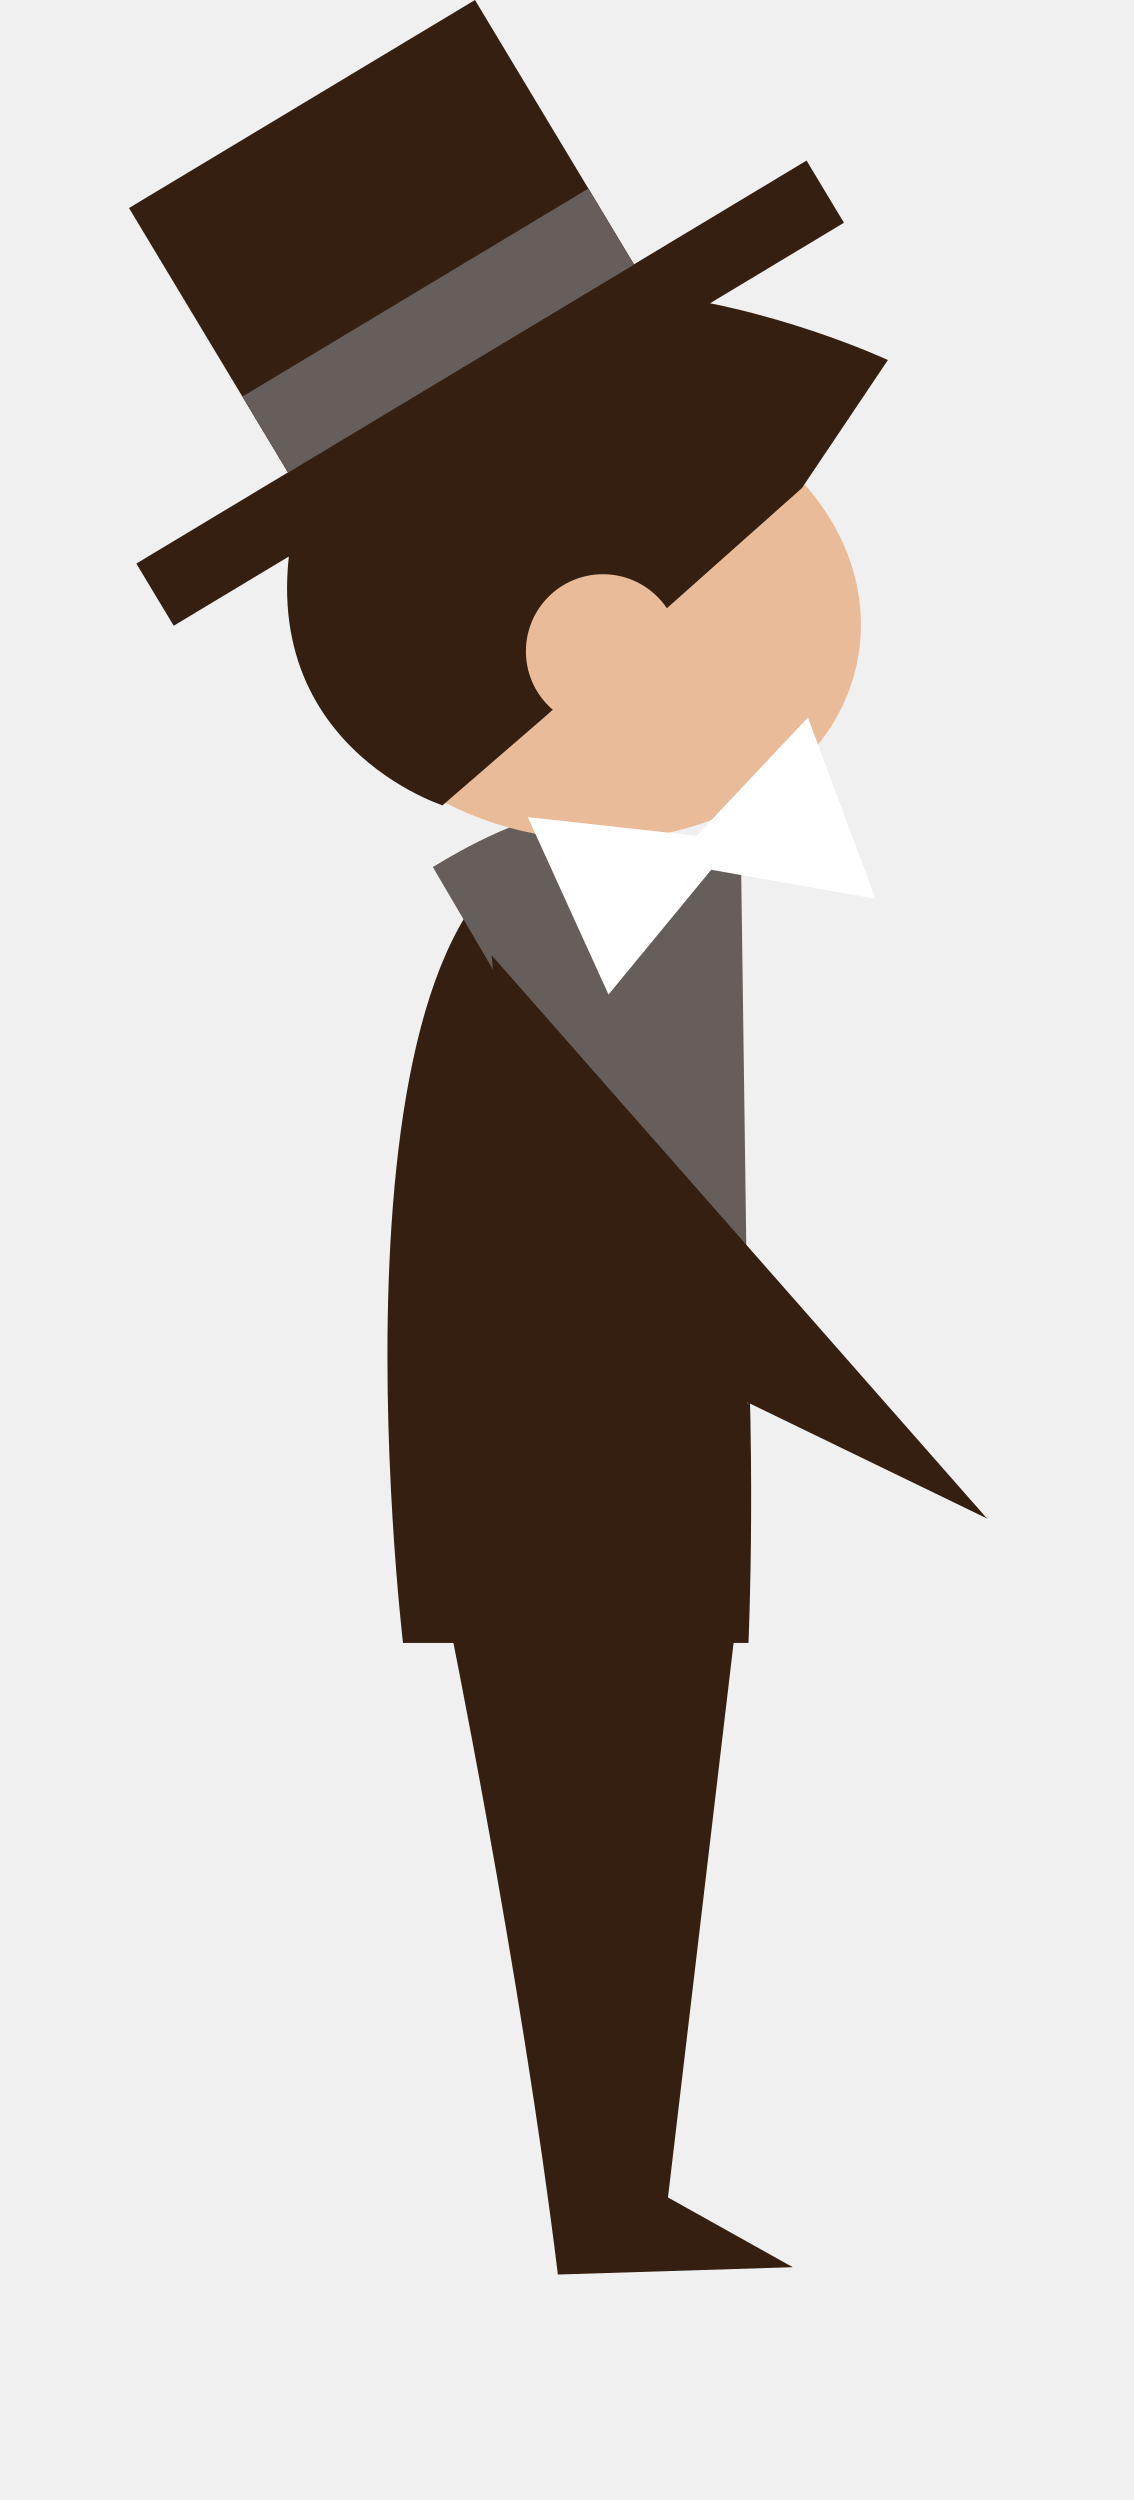
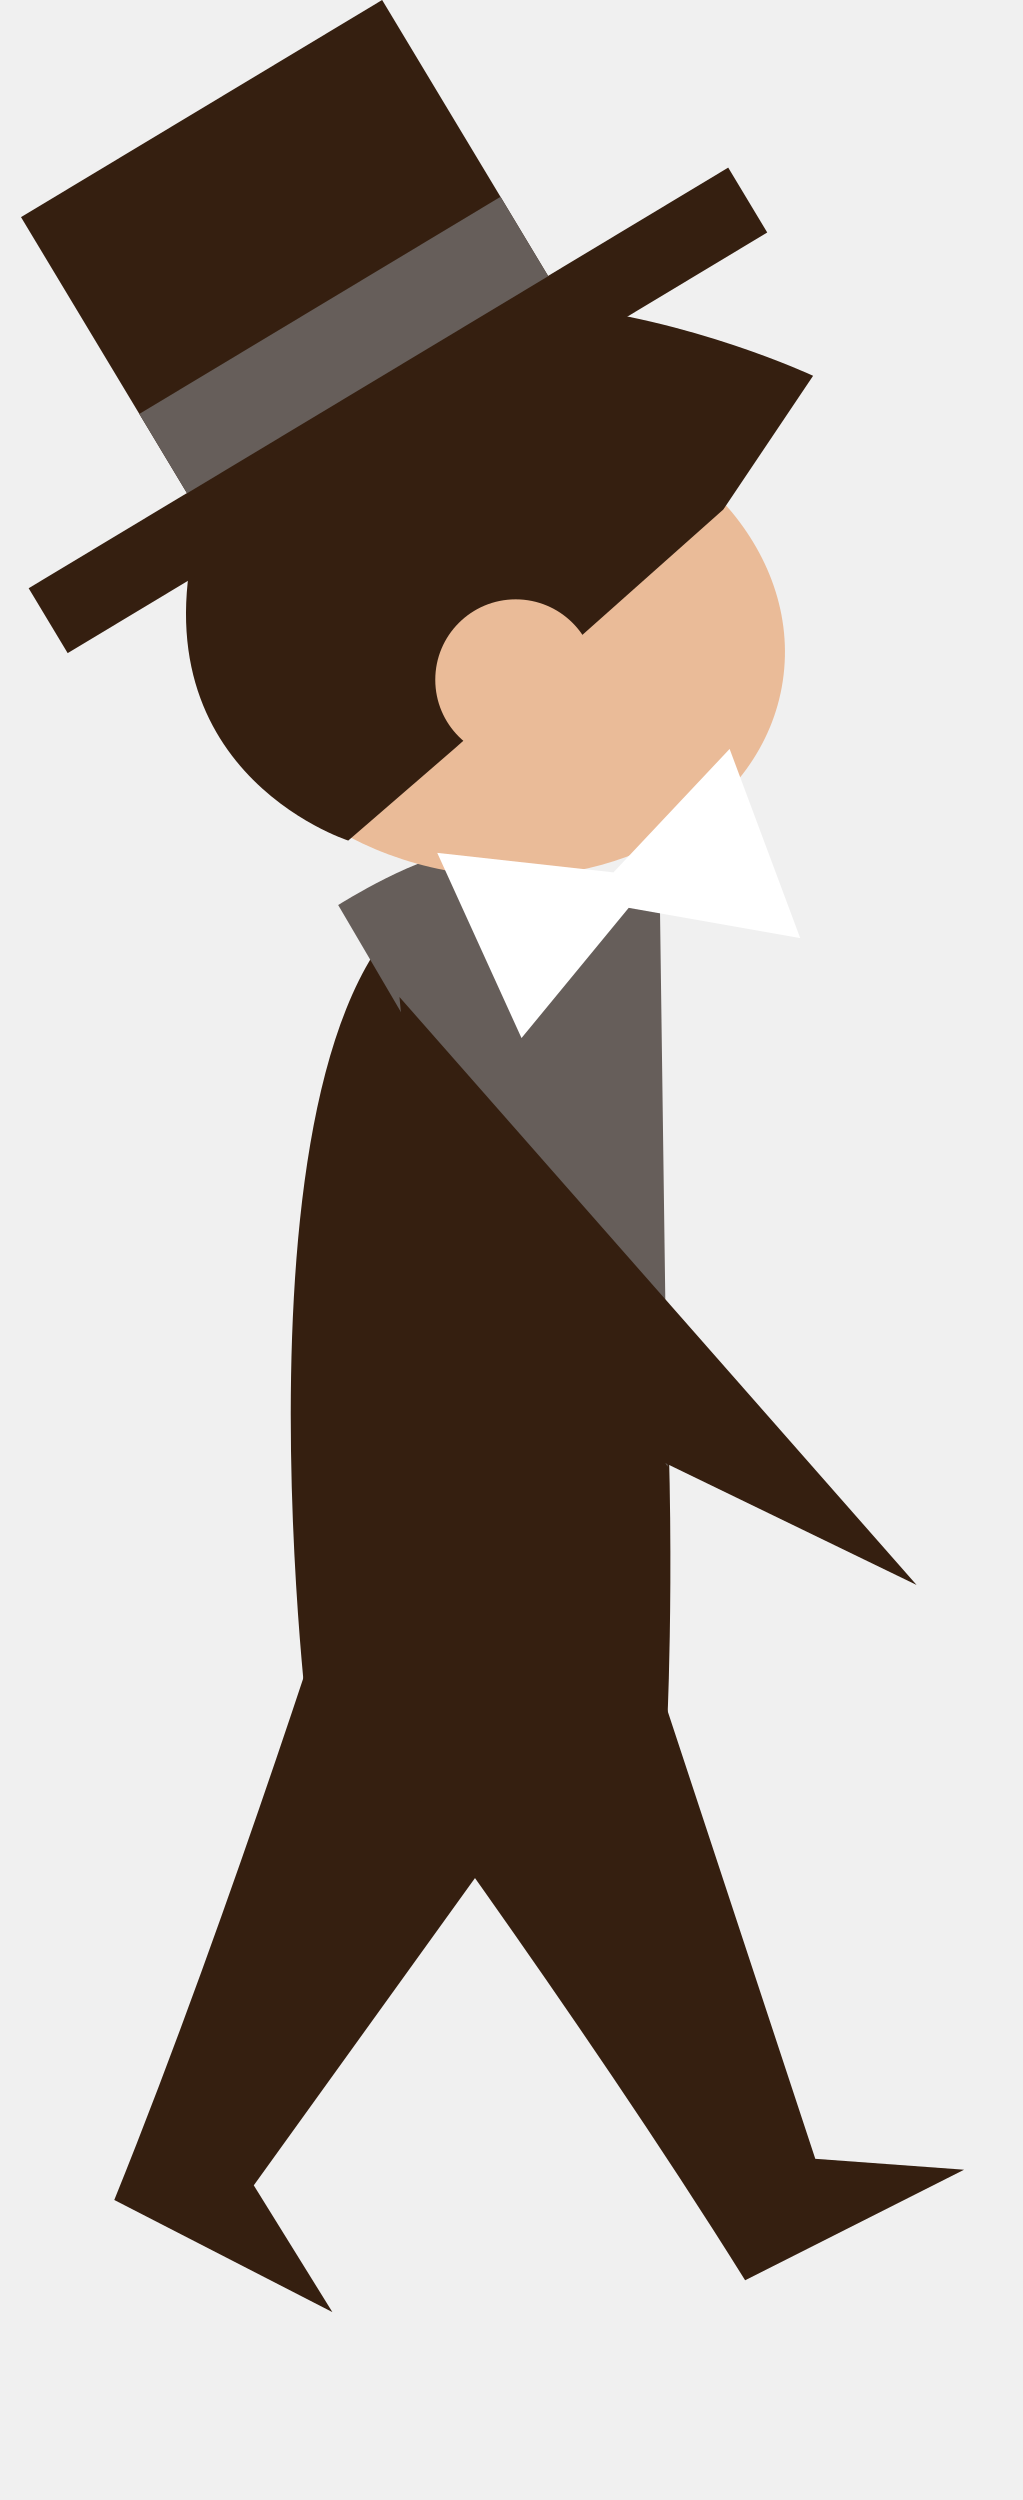
- <svg xmlns="http://www.w3.org/2000/svg" version="1.1" id="Capa_1" x="0px" y="0px" preserveAspectRatio="none">
-   <g>
-     <path style="fill:#351F10;" d="M37.017,150.904h31.73c0,0,3.379-74.436-14.832-73.957C28.296,77.621,37.017,150.904,37.017,150.904   z" />
-     <path id="s6" style="fill:#665E5A;" d="M51.218,74.924c-4.043,0-11.459,4.719-11.459,4.719l28.988,49.43l-0.674-49.43L51.218,74.924z" />
-     <polygon style="fill:#351F10;" points="45.151,87.734 90.659,139.477 48.185,118.881  " />
-     <g>
-       <ellipse transform="matrix(0.9889 0.1484 -0.1484 0.9889 8.9258 -7.3266)" style="fill:#EABB98;" cx="53.549" cy="56.137" rx="25.619" ry="20.9" />
-       <path style="fill:#351F10;" d="M40.646,73.969l9.4-8.133l23.605-20.998l7.902-11.768c0,0-43.298-20.252-53.472,11.062    C20.478,67.535,40.646,73.969,40.646,73.969z" />
-       <circle style="fill:#EABB98;" cx="55.382" cy="59.82" r="7.078" />
-     </g>
-     <polygon style="fill:#FFFFFF;" points="63.981,76.771 48.478,75.053 55.892,91.348 65.325,79.891 80.419,82.553 74.206,65.906  " />
-     <path style="fill:#351F10;" d="M41.05,147.904c0,0,6.82,33.373,10.191,61.014l21.574-0.674l-11.461-6.404l6.383-53.936H41.05z" />
-     <g>
-       <rect x="9.102" y="32.782" transform="matrix(0.857 -0.5153 0.5153 0.857 -12.1721 28.3598)" style="fill:#351F10;" width="71.834" height="6.664" />
-       <rect x="16.755" y="7.457" transform="matrix(0.857 -0.5153 0.5153 0.857 -6.3535 21.3501)" style="fill:#351F10;" width="37.082" height="29.334" />
-       <rect x="36.175" y="11.823" transform="matrix(-0.5152 -0.8571 0.8571 -0.5152 34.9639 80.505)" style="fill:#665E5A;" width="8.149" height="37.082" />
-     </g>
-   </g>
+ <svg xmlns="http://www.w3.org/2000/svg" id="Capa_1" x="0px" y="0px" viewBox="10,0 90,220" preserveAspectRatio="none">
+   <path style="fill:#351F10;" d="M 37.017 150.904 L 68.747 150.904 C 68.747 150.904 72.126 76.468 53.915 76.947 C 28.296 77.621 37.017 150.904 37.017 150.904 Z" />
+   <path id="s6" style="fill:#665E5A;" d="M 51.218 74.924 C 47.175 74.924 39.759 79.643 39.759 79.643 L 68.747 129.073 L 68.073 79.643 L 51.218 74.924 Z" />
+   <polygon style="fill:#351F10;" points="45.151 87.734 90.659 139.477 48.185 118.881" />
+   <ellipse transform="matrix(0.988927, 0.148404, -0.148404, 0.988927, 8.925814, -7.326602)" style="fill:#EABB98;" cx="53.548" cy="56.135" rx="25.618" ry="20.899" />
+   <path style="fill:#351F10;" d="M 40.646 73.969 L 50.046 65.836 L 73.651 44.838 L 81.553 33.07 C 81.553 33.07 38.255 12.818 28.081 44.132 C 20.478 67.535 40.646 73.969 40.646 73.969 Z" />
+   <circle style="fill:#EABB98;" cx="55.382" cy="59.82" r="7.078" />
+   <polygon style="fill:#FFFFFF;" points="63.981 76.771 48.478 75.053 55.892 91.348 65.325 79.891 80.419 82.553 74.206 65.906" />
+   <path id="leg1" style="fill:#351F10;" d="M 23.941 139.168 C 23.941 139.168 30.761 172.541 34.132 200.182 L 55.706 199.508 L 44.245 193.104 L 50.628 139.168 L 23.941 139.168 Z" transform="matrix(0.87462, 0.48481, -0.48481, 0.87462, 87.25319, 1.967099)" />
+   <rect x="9.102" y="32.782" transform="matrix(0.857007, -0.515304, 0.515304, 0.857008, -12.1721, 28.35978)" style="fill:#351F10;" width="71.833" height="6.664" />
+   <rect x="16.755" y="7.457" transform="matrix(0.857007, -0.515304, 0.515304, 0.857007, -6.353498, 21.3501)" style="fill:#351F10;" width="37.082" height="29.334" />
+   <rect x="36.176" y="11.823" transform="matrix(-0.515187, -0.857078, 0.857078, -0.515187, 34.9639, 80.505)" style="fill:#665E5A;" width="8.149" height="37.083" />
+   <path d="M 66.381 149.132 C 66.381 149.132 66.381 149.132 66.381 149.132 Z" style="fill: none; stroke: black;" />
+   <path id="leg2" style="fill:#351F10;" d="M 51.954 140.103 C 51.954 140.103 58.774 173.476 62.145 201.117 L 83.719 200.443 L 72.258 194.039 L 78.641 140.103 L 51.954 140.103 Z" transform="matrix(0.906308, -0.422618, 0.422618, 0.906308, -65.74712, 44.65374)" />
</svg>
